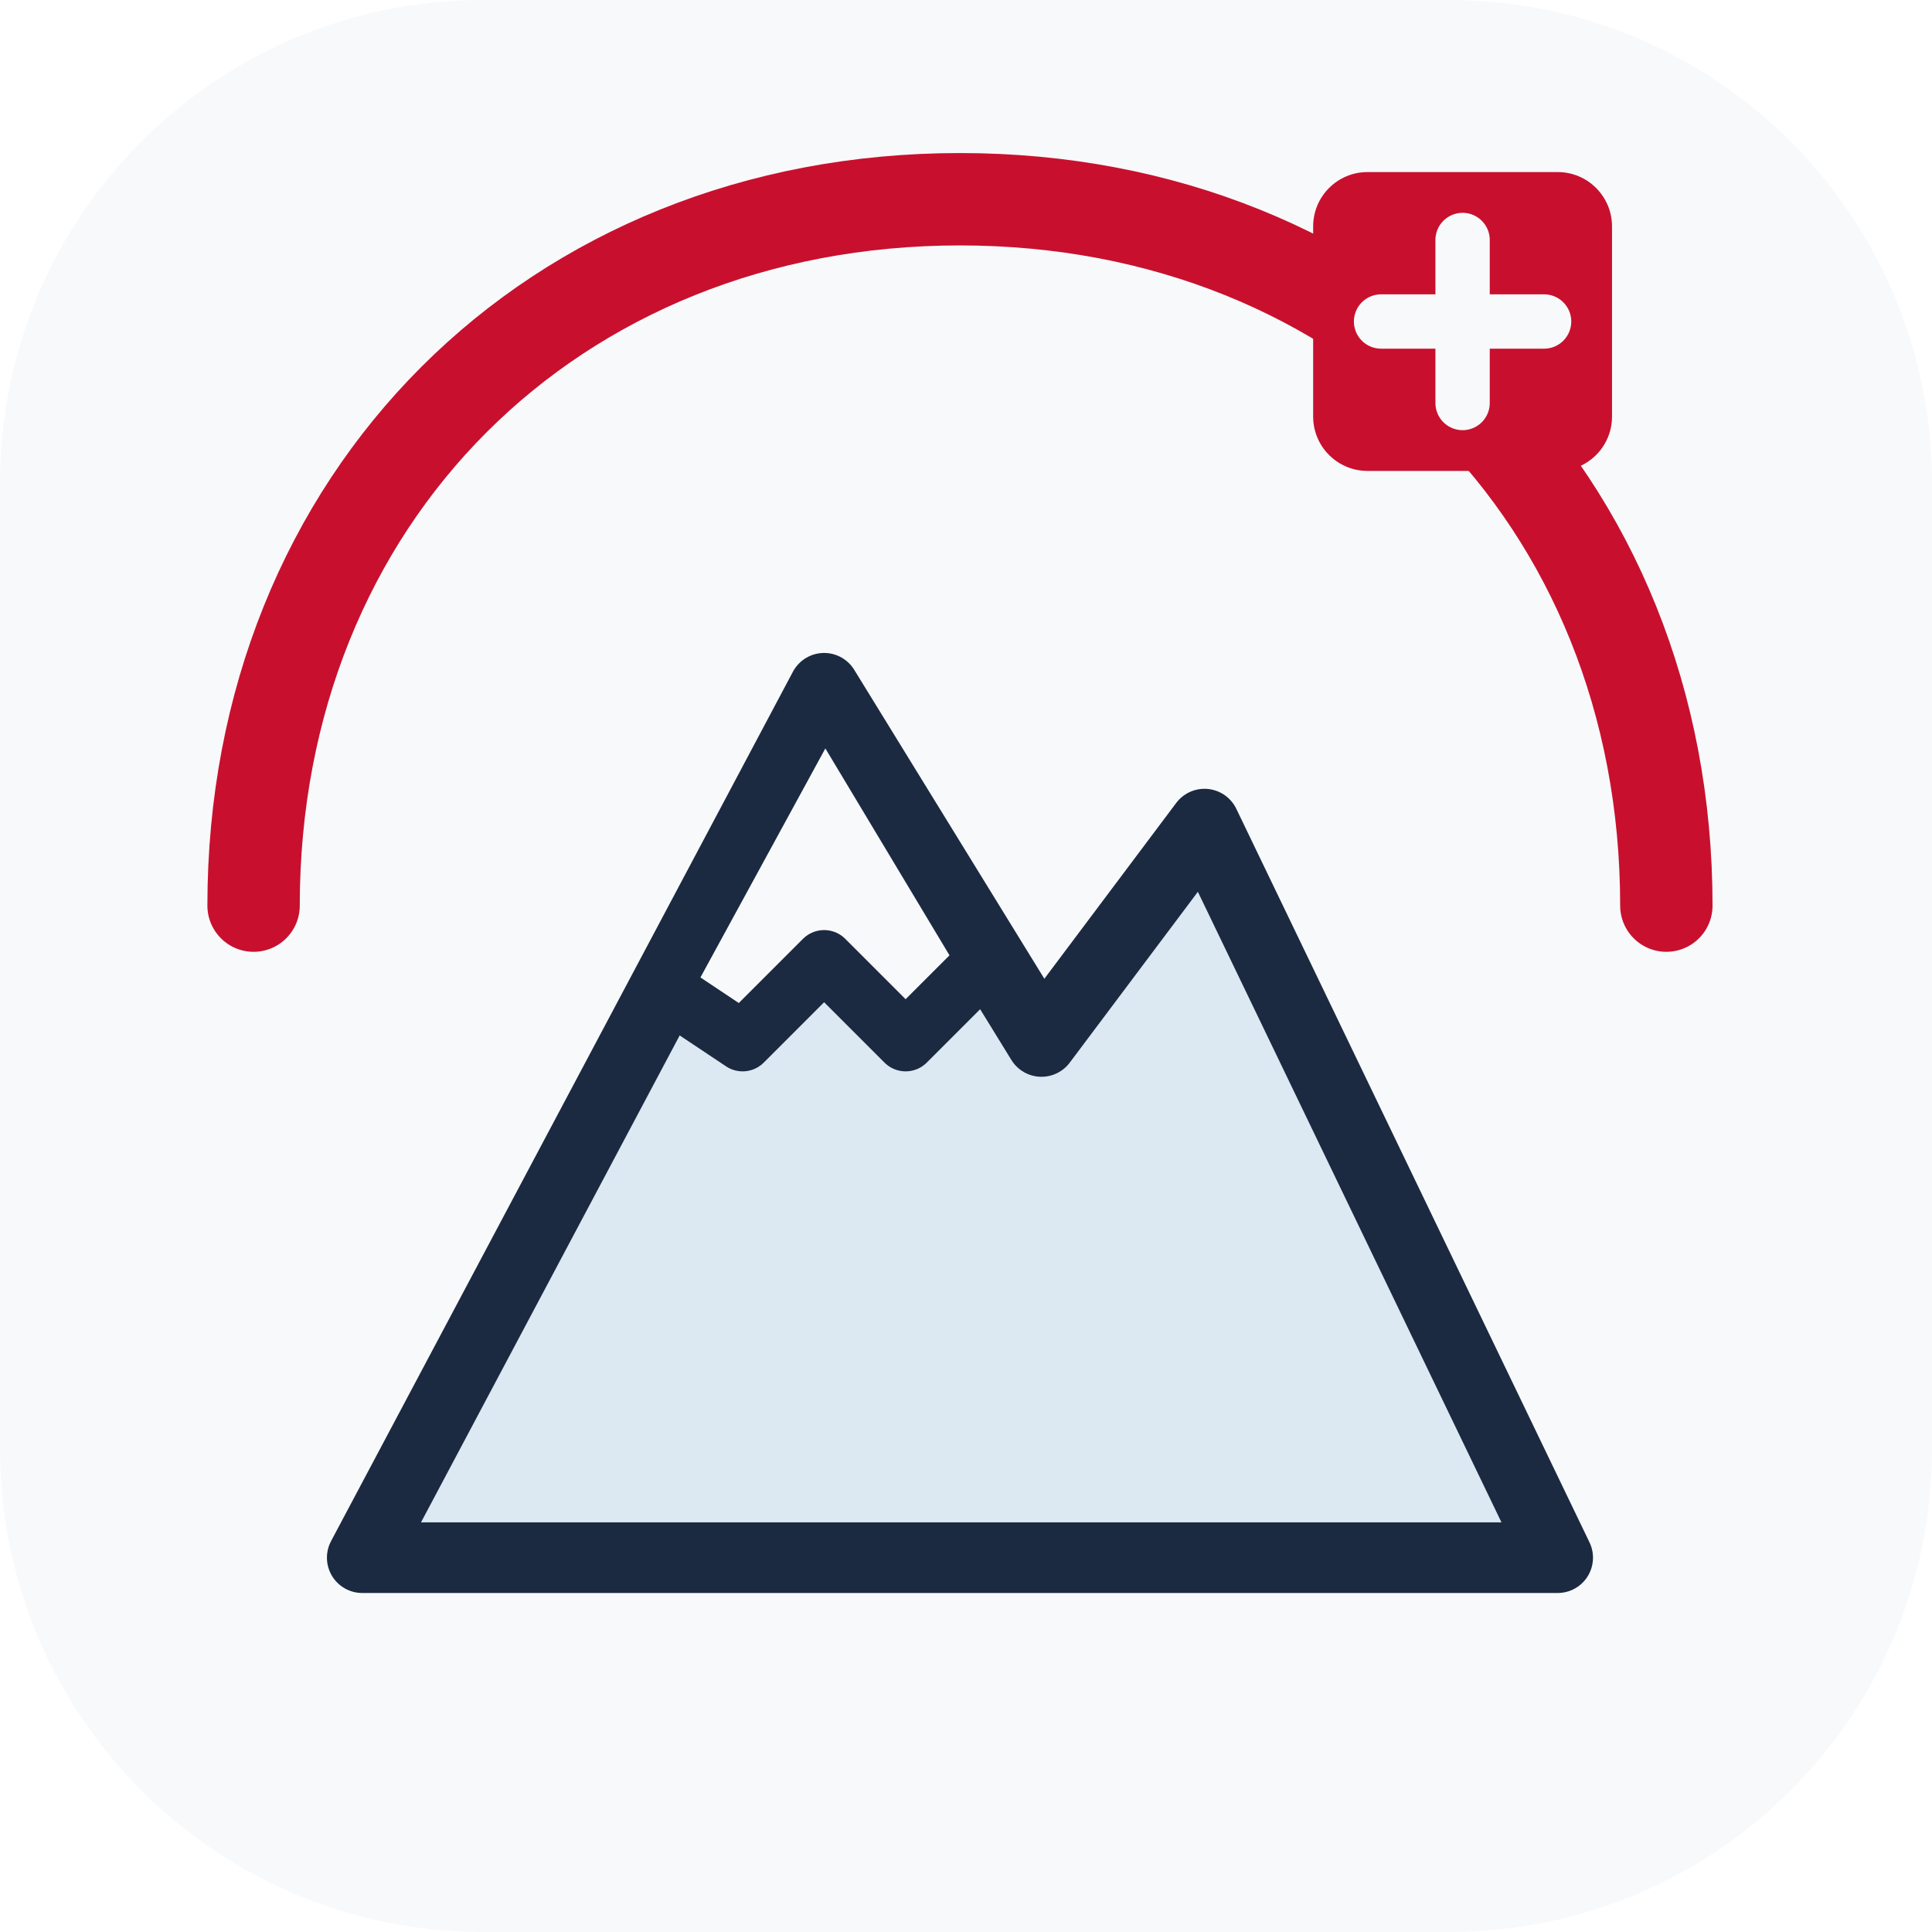
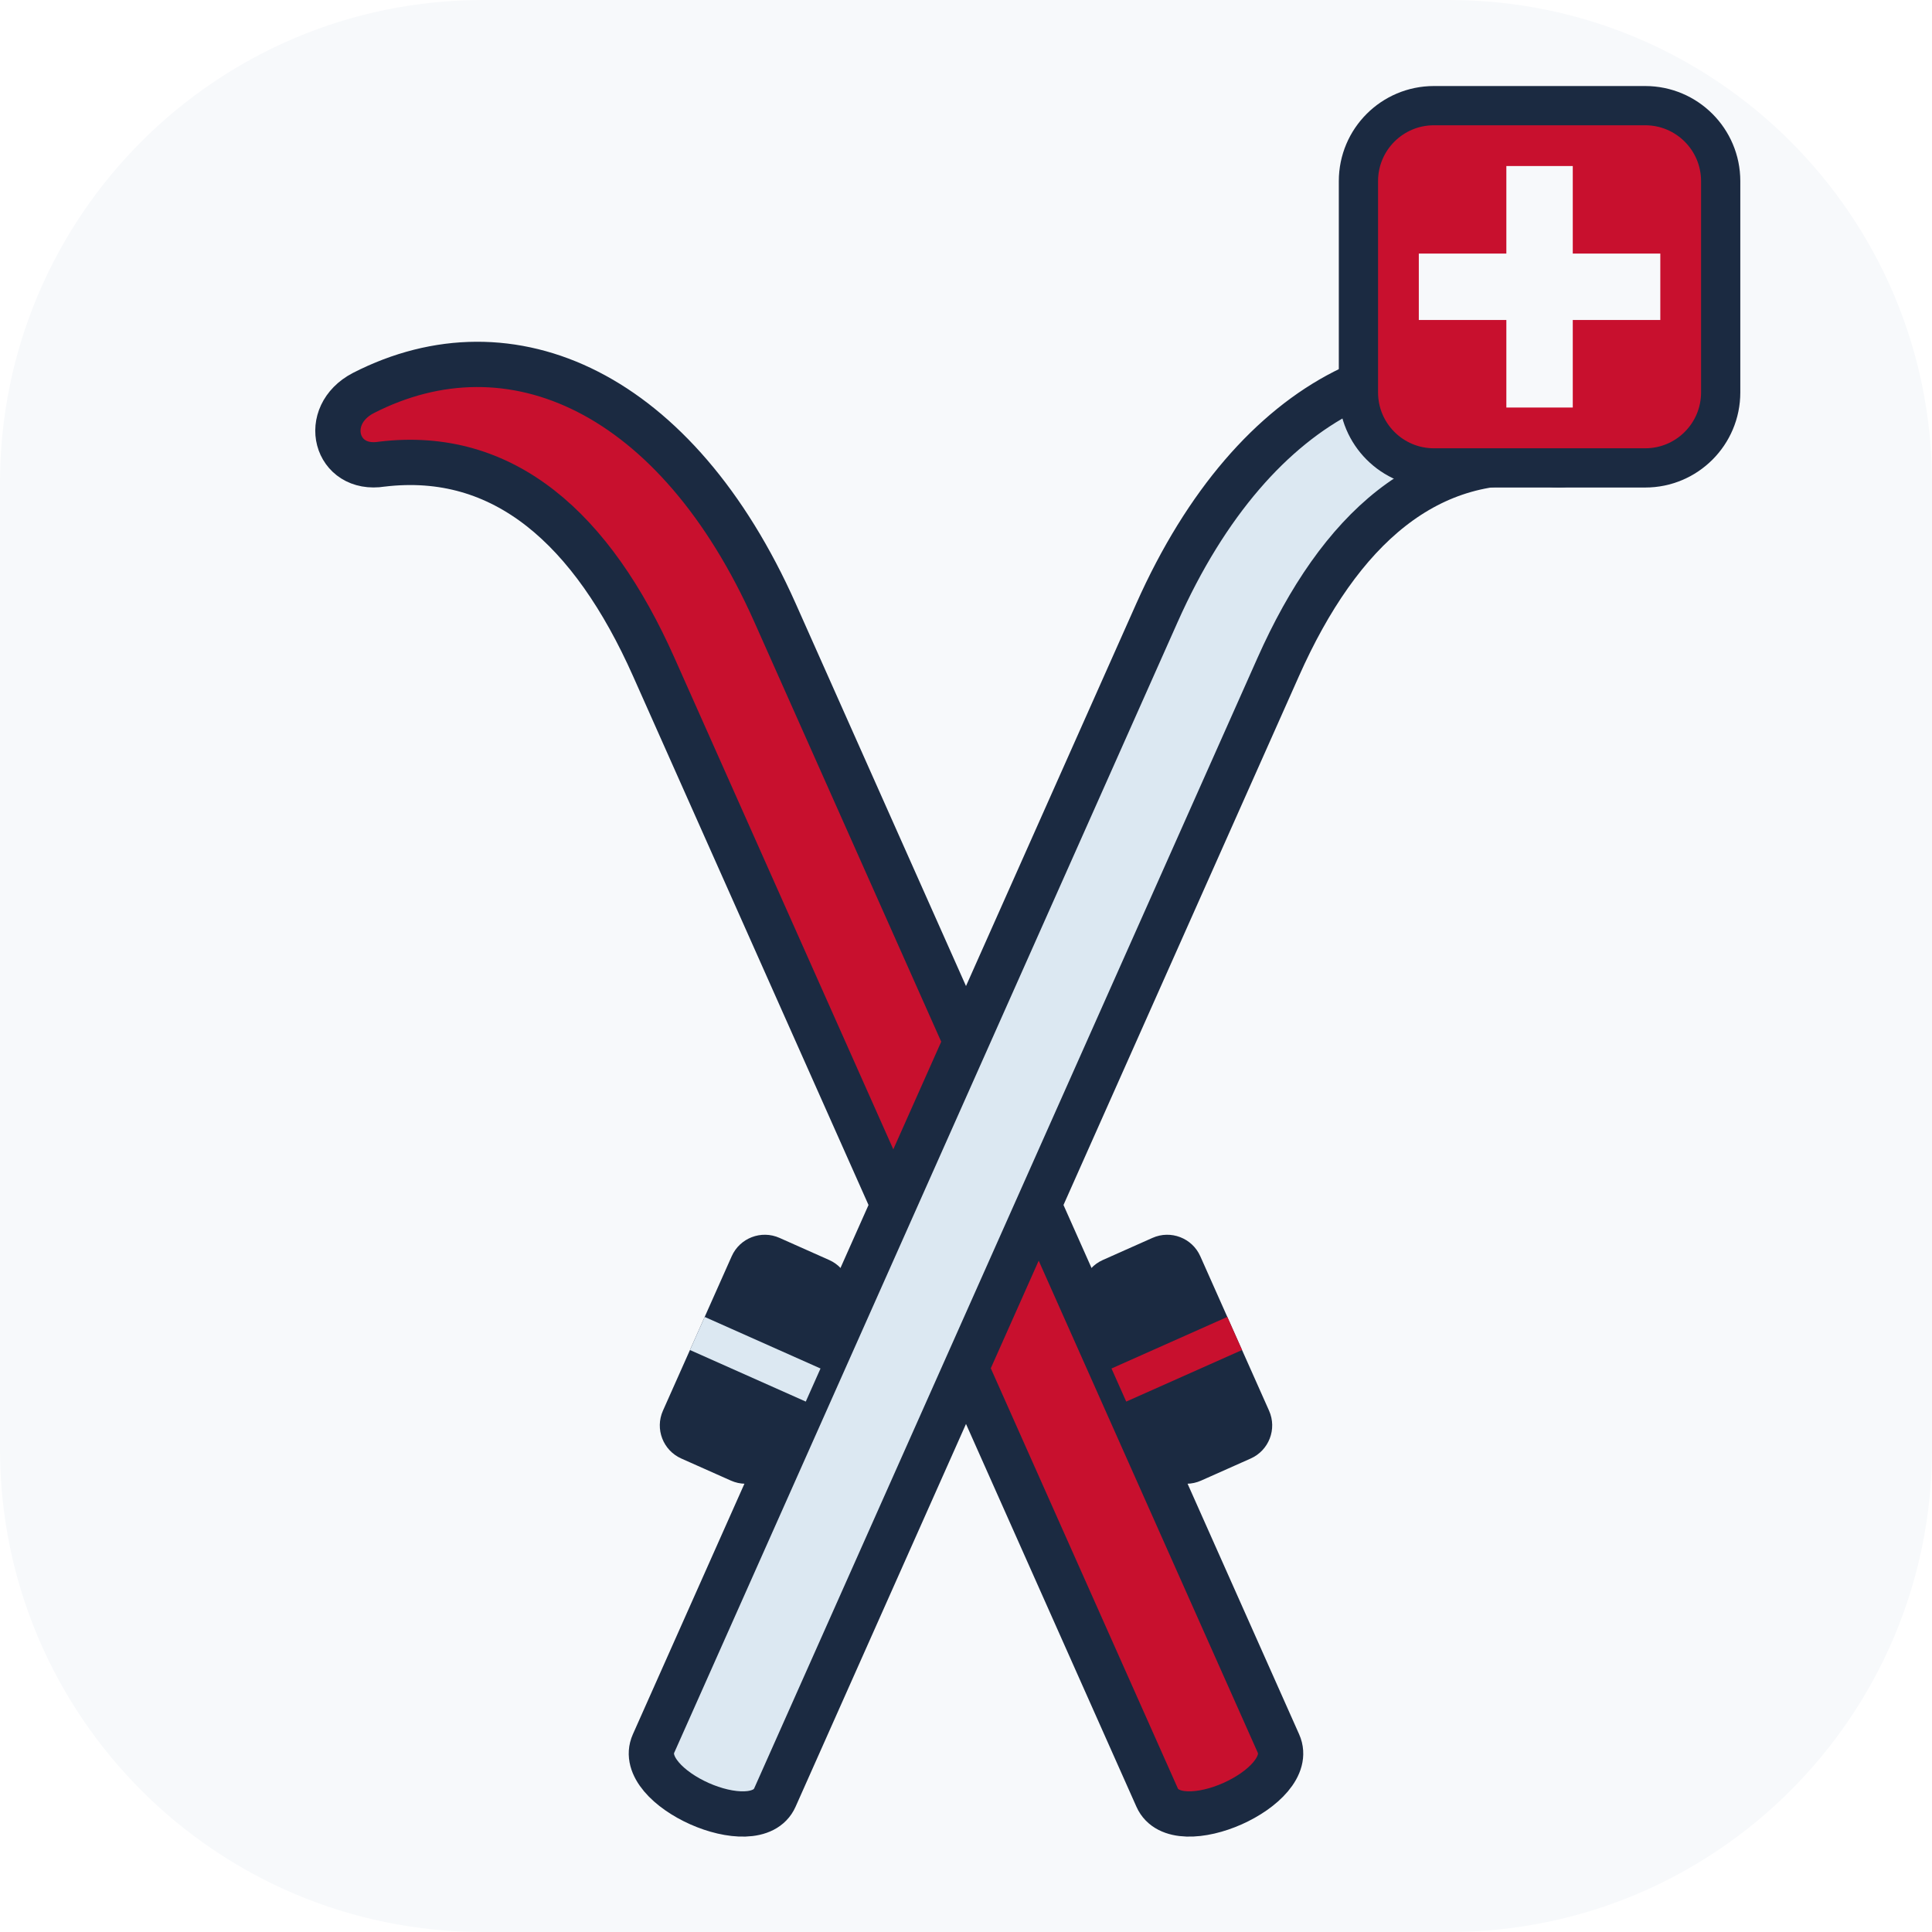
<svg xmlns="http://www.w3.org/2000/svg" viewBox="0 0 64 64">
  <rect width="64" height="64" rx="16" fill="#F7F9FB" />
-   <g transform="translate(3 3) scale(.9)">
-     <path d="M6 30C6 15 17 4 32 4s26 11 26 26" fill="none" stroke="#C8102E" stroke-width="3.4" stroke-linecap="round" />
-     <path d="M10 54L27 22l8 13 6-8 13 27Z" fill="#DCE8F2" stroke="#1B2A41" stroke-width="2.6" stroke-linejoin="round" />
-     <path d="M21 33l6-11 6 10-3 3-3-3-3 3Z" fill="#F7F9FB" stroke="#1B2A41" stroke-width="2.2" stroke-linejoin="round" />
-     <rect x="45" y="3" width="11" height="11" rx="2" fill="#C8102E" />
-     <path d="M50.5 5.5v6M47.5 8.5h6" stroke="#F7F9FB" stroke-width="2" stroke-linecap="round" />
+   <g transform="translate(0 2)">
+     <g transform="rotate(-24 32 33) translate(32 0) scale(1 1) translate(-29.8 0)">
+       <path d="M30 58V17C30 9 26 4.5 20.5 4.8c-1.6.1-1.9 2-.4 2.4C24 8.4 25.6 12 25.6 17V58c0 1.6 4.4 1.6 4.4 0Z" fill="#C8102E" stroke="#1B2A41" stroke-width="1.5" stroke-linejoin="round" />
+       <rect x="30" y="41" width="4.2" height="8" rx="1.2" fill="#1B2A41" />
+       <path d="M30 45h4.2" stroke="#C8102E" stroke-width="1.2" />
+     </g>
+     <g transform="rotate(24 32 33) translate(32 0) scale(-1 1) translate(-29.8 0)">
+       <path d="M30 58V17C30 9 26 4.5 20.5 4.8c-1.6.1-1.9 2-.4 2.4C24 8.4 25.6 12 25.6 17V58c0 1.6 4.4 1.6 4.4 0Z" fill="#DCE8F2" stroke="#1B2A41" stroke-width="1.5" stroke-linejoin="round" />
+       <rect x="30" y="41" width="4.2" height="8" rx="1.2" fill="#1B2A41" />
+       <path d="M30 45h4.2" stroke="#DCE8F2" stroke-width="1.2" />
+     </g>
+     <rect x="45" y="1.5" width="12" height="12" rx="2.5" fill="#C8102E" stroke="#1B2A41" stroke-width="1.3" />
+     <path d="M51 3.5v8M47 7.5h8" stroke="#F7F9FB" stroke-width="2.2" />
  </g>
</svg>
